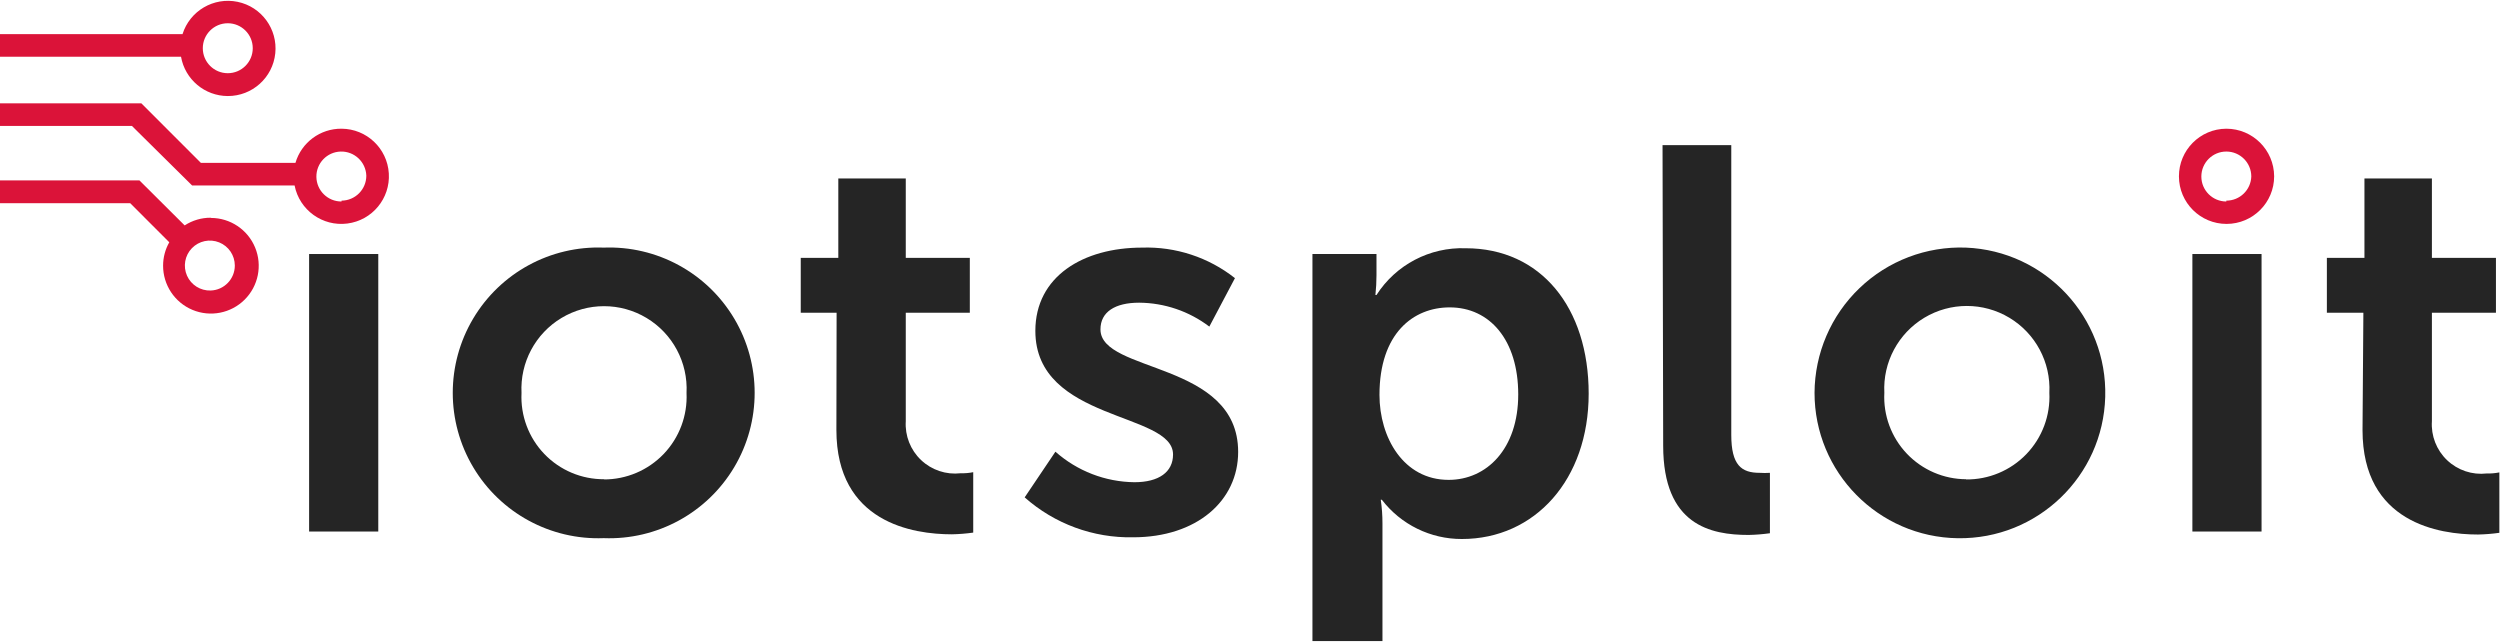
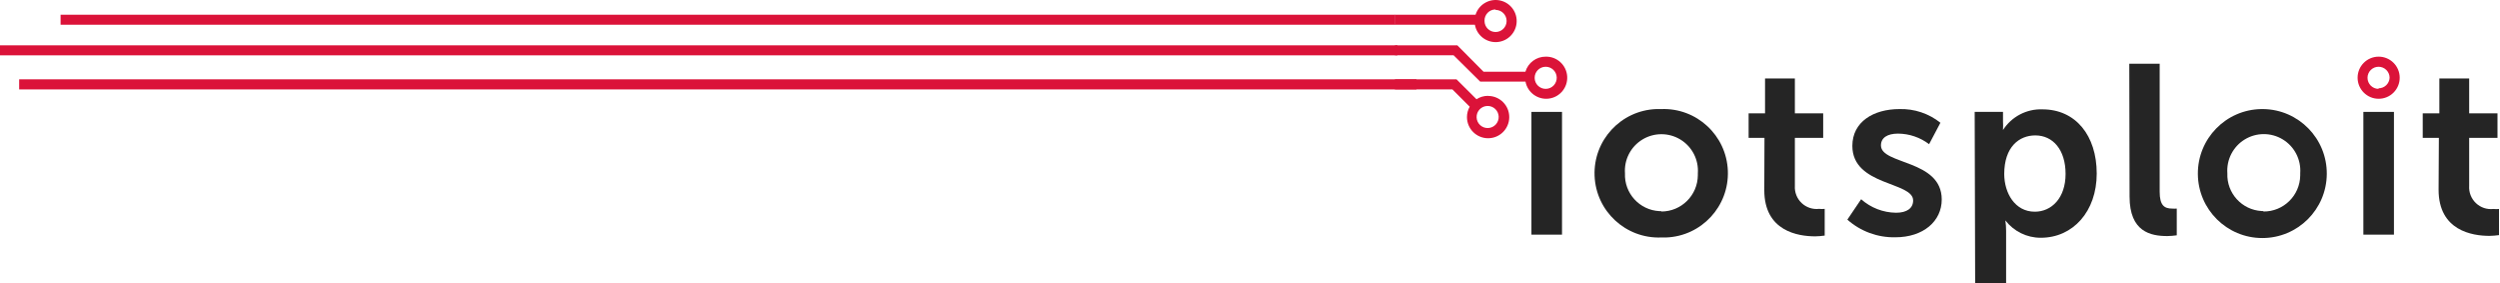
- <svg xmlns="http://www.w3.org/2000/svg" width="117" height="30" viewBox="0 0 117.11 29.97">
+ <svg xmlns="http://www.w3.org/2000/svg" viewBox="0 0 264.76 29.96">
  <defs>
-     <style>.cls-1{fill:#252525;}.cls-2{fill:#db1339;}</style>
+     <style>.cls-1{fill:#252525;}.cls-2{fill:#db1339;}.cls-3{fill:none;}</style>
  </defs>
-   <g id="Слой_2" data-name="Слой 2">
-     <g id="Слой_1-2" data-name="Слой 1">
-       <path class="cls-1" d="M14.48,11.87h3.24v13H14.48Z" />
-       <path class="cls-1" d="M28.28,11.57a6.81,6.81,0,1,1,0,13.61,6.81,6.81,0,1,1,0-13.61Zm0,10.86a3.87,3.87,0,0,0,3.88-4.05,3.87,3.87,0,1,0-7.73,0A3.85,3.85,0,0,0,28.31,22.42Z" />
-       <path class="cls-1" d="M39.19,14.62H37.51V12.05h1.76V8.33h3.16v3.72h3v2.57h-3V19.7A2.31,2.31,0,0,0,45,22.14a2.61,2.61,0,0,0,.59-.05v2.83a8.36,8.36,0,0,1-1,.08c-1.81,0-5.41-.54-5.41-4.89Z" />
-       <path class="cls-1" d="M49.44,21.13a5.68,5.68,0,0,0,3.7,1.43c1.15,0,1.81-.48,1.81-1.3,0-2-6.45-1.53-6.45-5.79,0-2.55,2.24-3.9,5-3.9A6.67,6.67,0,0,1,57.85,13l-1.2,2.27a5.5,5.5,0,0,0-3.29-1.12c-1.12,0-1.81.43-1.81,1.25,0,2.06,6.45,1.48,6.45,5.74,0,2.29-1.94,4-4.92,4A7.43,7.43,0,0,1,48,23.27Z" />
-       <path class="cls-1" d="M61.48,11.87h3v1a8.8,8.8,0,0,1-.05.92h.05a4.76,4.76,0,0,1,4.18-2.19c3.52,0,5.76,2.78,5.76,6.81s-2.52,6.81-5.94,6.81a4.71,4.71,0,0,1-3.75-1.84h-.05a7.51,7.51,0,0,1,.08,1.12V30H61.48Zm6.38,10.58c1.78,0,3.26-1.45,3.26-4s-1.33-4.08-3.21-4.08c-1.71,0-3.29,1.22-3.29,4.1C64.62,20.46,65.74,22.45,67.86,22.45Z" />
-       <path class="cls-1" d="M77.88,6.77H81.1V20.34c0,1.43.48,1.78,1.33,1.78a3.51,3.51,0,0,0,.48,0v2.83a8.41,8.41,0,0,1-1,.08c-1.78,0-4-.46-4-4.18Z" />
-       <path class="cls-1" d="M92.09,11.57A6.81,6.81,0,1,1,85,18.37,6.84,6.84,0,0,1,92.09,11.57Zm0,10.86A3.87,3.87,0,0,0,96,18.37a3.87,3.87,0,1,0-7.73,0A3.85,3.85,0,0,0,92.11,22.42Z" />
-       <path class="cls-1" d="M102.7,11.87h3.24v13H102.7Z" />
-       <path class="cls-1" d="M110.71,14.62H109V12.05h1.76V8.33h3.16v3.72h3v2.57h-3V19.7a2.31,2.31,0,0,0,2.57,2.45,2.6,2.6,0,0,0,.59-.05v2.83a8.34,8.34,0,0,1-1,.08c-1.81,0-5.41-.54-5.41-4.89Z" />
-       <path class="cls-2" d="M16,6A2.23,2.23,0,0,0,13.84,7.6H9.41L6.62,4.81H0V5.87H6.18L9,8.66H13.8A2.23,2.23,0,1,0,16,6Zm0,3.41A1.17,1.17,0,1,1,17.16,8.2,1.17,1.17,0,0,1,16,9.37Z" />
-       <path class="cls-2" d="M104.29,6a2.23,2.23,0,1,0,2.24,2.23A2.24,2.24,0,0,0,104.29,6Zm0,3.41a1.17,1.17,0,1,1,1.17-1.17A1.17,1.17,0,0,1,104.29,9.37Z" />
-       <path class="cls-2" d="M9.87,10.17a2.22,2.22,0,0,0-1.22.36L6.53,8.42H0V9.49H6.1l1.83,1.83a2.21,2.21,0,0,0-.29,1.09,2.24,2.24,0,1,0,2.24-2.23Zm0,3.41A1.17,1.17,0,1,1,11,12.41,1.17,1.17,0,0,1,9.87,13.58Z" />
-       <path class="cls-2" d="M10.67,4.47a2.23,2.23,0,1,0-2.12-2.9H0V2.63H8.48A2.23,2.23,0,0,0,10.67,4.47Zm0-3.41A1.17,1.17,0,1,1,9.5,2.23,1.17,1.17,0,0,1,10.67,1.06Z" />
+   <g id="Layer_2" data-name="Layer 2">
+     <g id="Layer_1-2" data-name="Layer 1">
+       <path class="cls-1" d="M162.25,11.85h3.24v13h-3.24Z" />
+       <path class="cls-1" d="M176,11.55a6.8,6.8,0,0,1,.52,13.6H176a6.8,6.8,0,1,1-.52-13.6Zm0,10.85a3.87,3.87,0,0,0,3.88-3.85q0-.1,0-.19a3.87,3.87,0,1,0-7.72,0,3.85,3.85,0,0,0,3.65,4H176Z" />
+       <path class="cls-1" d="M186.94,14.6h-1.68V12H187V8.31h3.16V12h3V14.6h-3v5.08a2.31,2.31,0,0,0,2.57,2.44,2.61,2.61,0,0,0,.59,0v2.83a8.35,8.35,0,0,1-1,.08c-1.81,0-5.4-.54-5.4-4.89Z" />
+       <path class="cls-1" d="M197.18,21.1a5.67,5.67,0,0,0,3.7,1.43c1.15,0,1.81-.48,1.81-1.3,0-2-6.44-1.53-6.44-5.78,0-2.55,2.24-3.9,5-3.9A6.66,6.66,0,0,1,205.58,13l-1.2,2.27a5.49,5.49,0,0,0-3.29-1.12c-1.12,0-1.81.43-1.81,1.25,0,2.06,6.44,1.48,6.44,5.73,0,2.29-1.94,4-4.92,4a7.42,7.42,0,0,1-5.08-1.87Z" />
+       <path class="cls-1" d="M209.21,11.85h3v1a8.79,8.79,0,0,1,0,.92h0a4.76,4.76,0,0,1,4.18-2.19c3.52,0,5.75,2.78,5.75,6.8s-2.52,6.8-5.93,6.8a4.71,4.71,0,0,1-3.75-1.84h0a7.5,7.5,0,0,1,.08,1.12V30h-3.28Zm6.37,10.57c1.78,0,3.26-1.45,3.26-4s-1.33-4.08-3.21-4.08c-1.71,0-3.29,1.22-3.29,4.1C212.35,20.43,213.46,22.42,215.58,22.42Z" />
+       <path class="cls-1" d="M225.59,6.75h3.22V20.31c0,1.43.48,1.78,1.33,1.78a3.51,3.51,0,0,0,.48,0v2.83a8.4,8.4,0,0,1-1,.08c-1.78,0-4-.46-4-4.18Z" />
+       <path class="cls-1" d="M239.79,11.55a6.83,6.83,0,1,1-.21,0Zm0,10.85a3.87,3.87,0,0,0,3.91-3.82q0-.12,0-.23a3.87,3.87,0,1,0-7.72,0,3.85,3.85,0,0,0,3.64,4h.18Z" />
+       <path class="cls-1" d="M250.39,11.85h3.24v13h-3.24Z" />
+       <path class="cls-1" d="M258.39,14.6h-1.71V12h1.76V8.31h3.16V12h3V14.6h-3v5.08a2.31,2.31,0,0,0,2.57,2.45,2.6,2.6,0,0,0,.59,0V24.9a8.33,8.33,0,0,1-1,.08c-1.81,0-5.4-.54-5.4-4.89Z" />
+       <path class="cls-2" d="M163.77,6a2.23,2.23,0,0,0-2.16,1.6h-4.43L154.4,4.8h-6.61V5.85H154l2.82,2.79h4.8A2.23,2.23,0,1,0,163.77,6Zm0,3.41a1.17,1.17,0,1,1,1.16-1.21,1.17,1.17,0,0,1-1.16,1.21Z" />
+       <path class="cls-2" d="M252,6a2.23,2.23,0,1,0,2.24,2.23A2.23,2.23,0,0,0,252,6Zm0,3.41a1.17,1.17,0,1,1,1.17-1.17h0A1.17,1.17,0,0,1,252,9.35Z" />
+       <path class="cls-2" d="M157.65,10.15a2.22,2.22,0,0,0-1.22.36L154.31,8.4h-6.52V9.47h6.09l1.83,1.83a2.21,2.21,0,0,0-.29,1.09,2.24,2.24,0,1,0,2.25-2.23h0Zm0,3.41a1.17,1.17,0,1,1,1.13-1.21v0A1.17,1.17,0,0,1,157.65,13.56Z" />
+       <path class="cls-2" d="M158.45,4.46a2.23,2.23,0,1,0-2.12-2.9h-8.54V2.62h8.47A2.23,2.23,0,0,0,158.45,4.46Zm0-3.41a1.17,1.17,0,1,1-1.17,1.17A1.17,1.17,0,0,1,158.45,1Z" />
+       <rect class="cls-3" x="147.42" y="0.1" height="1.4" />
+       <rect class="cls-3" x="147.57" y="0.1" width="0.09" height="1.34" />
+       <rect class="cls-3" x="146.92" y="0.1" width="0.46" height="1.4" />
+       <rect class="cls-2" x="6.42" y="1.56" width="141.4" height="1.06" />
+       <rect class="cls-2" y="4.8" width="148.05" height="1.06" />
+       <rect class="cls-2" x="2.03" y="8.4" width="148.04" height="1.07" />
    </g>
  </g>
</svg>
